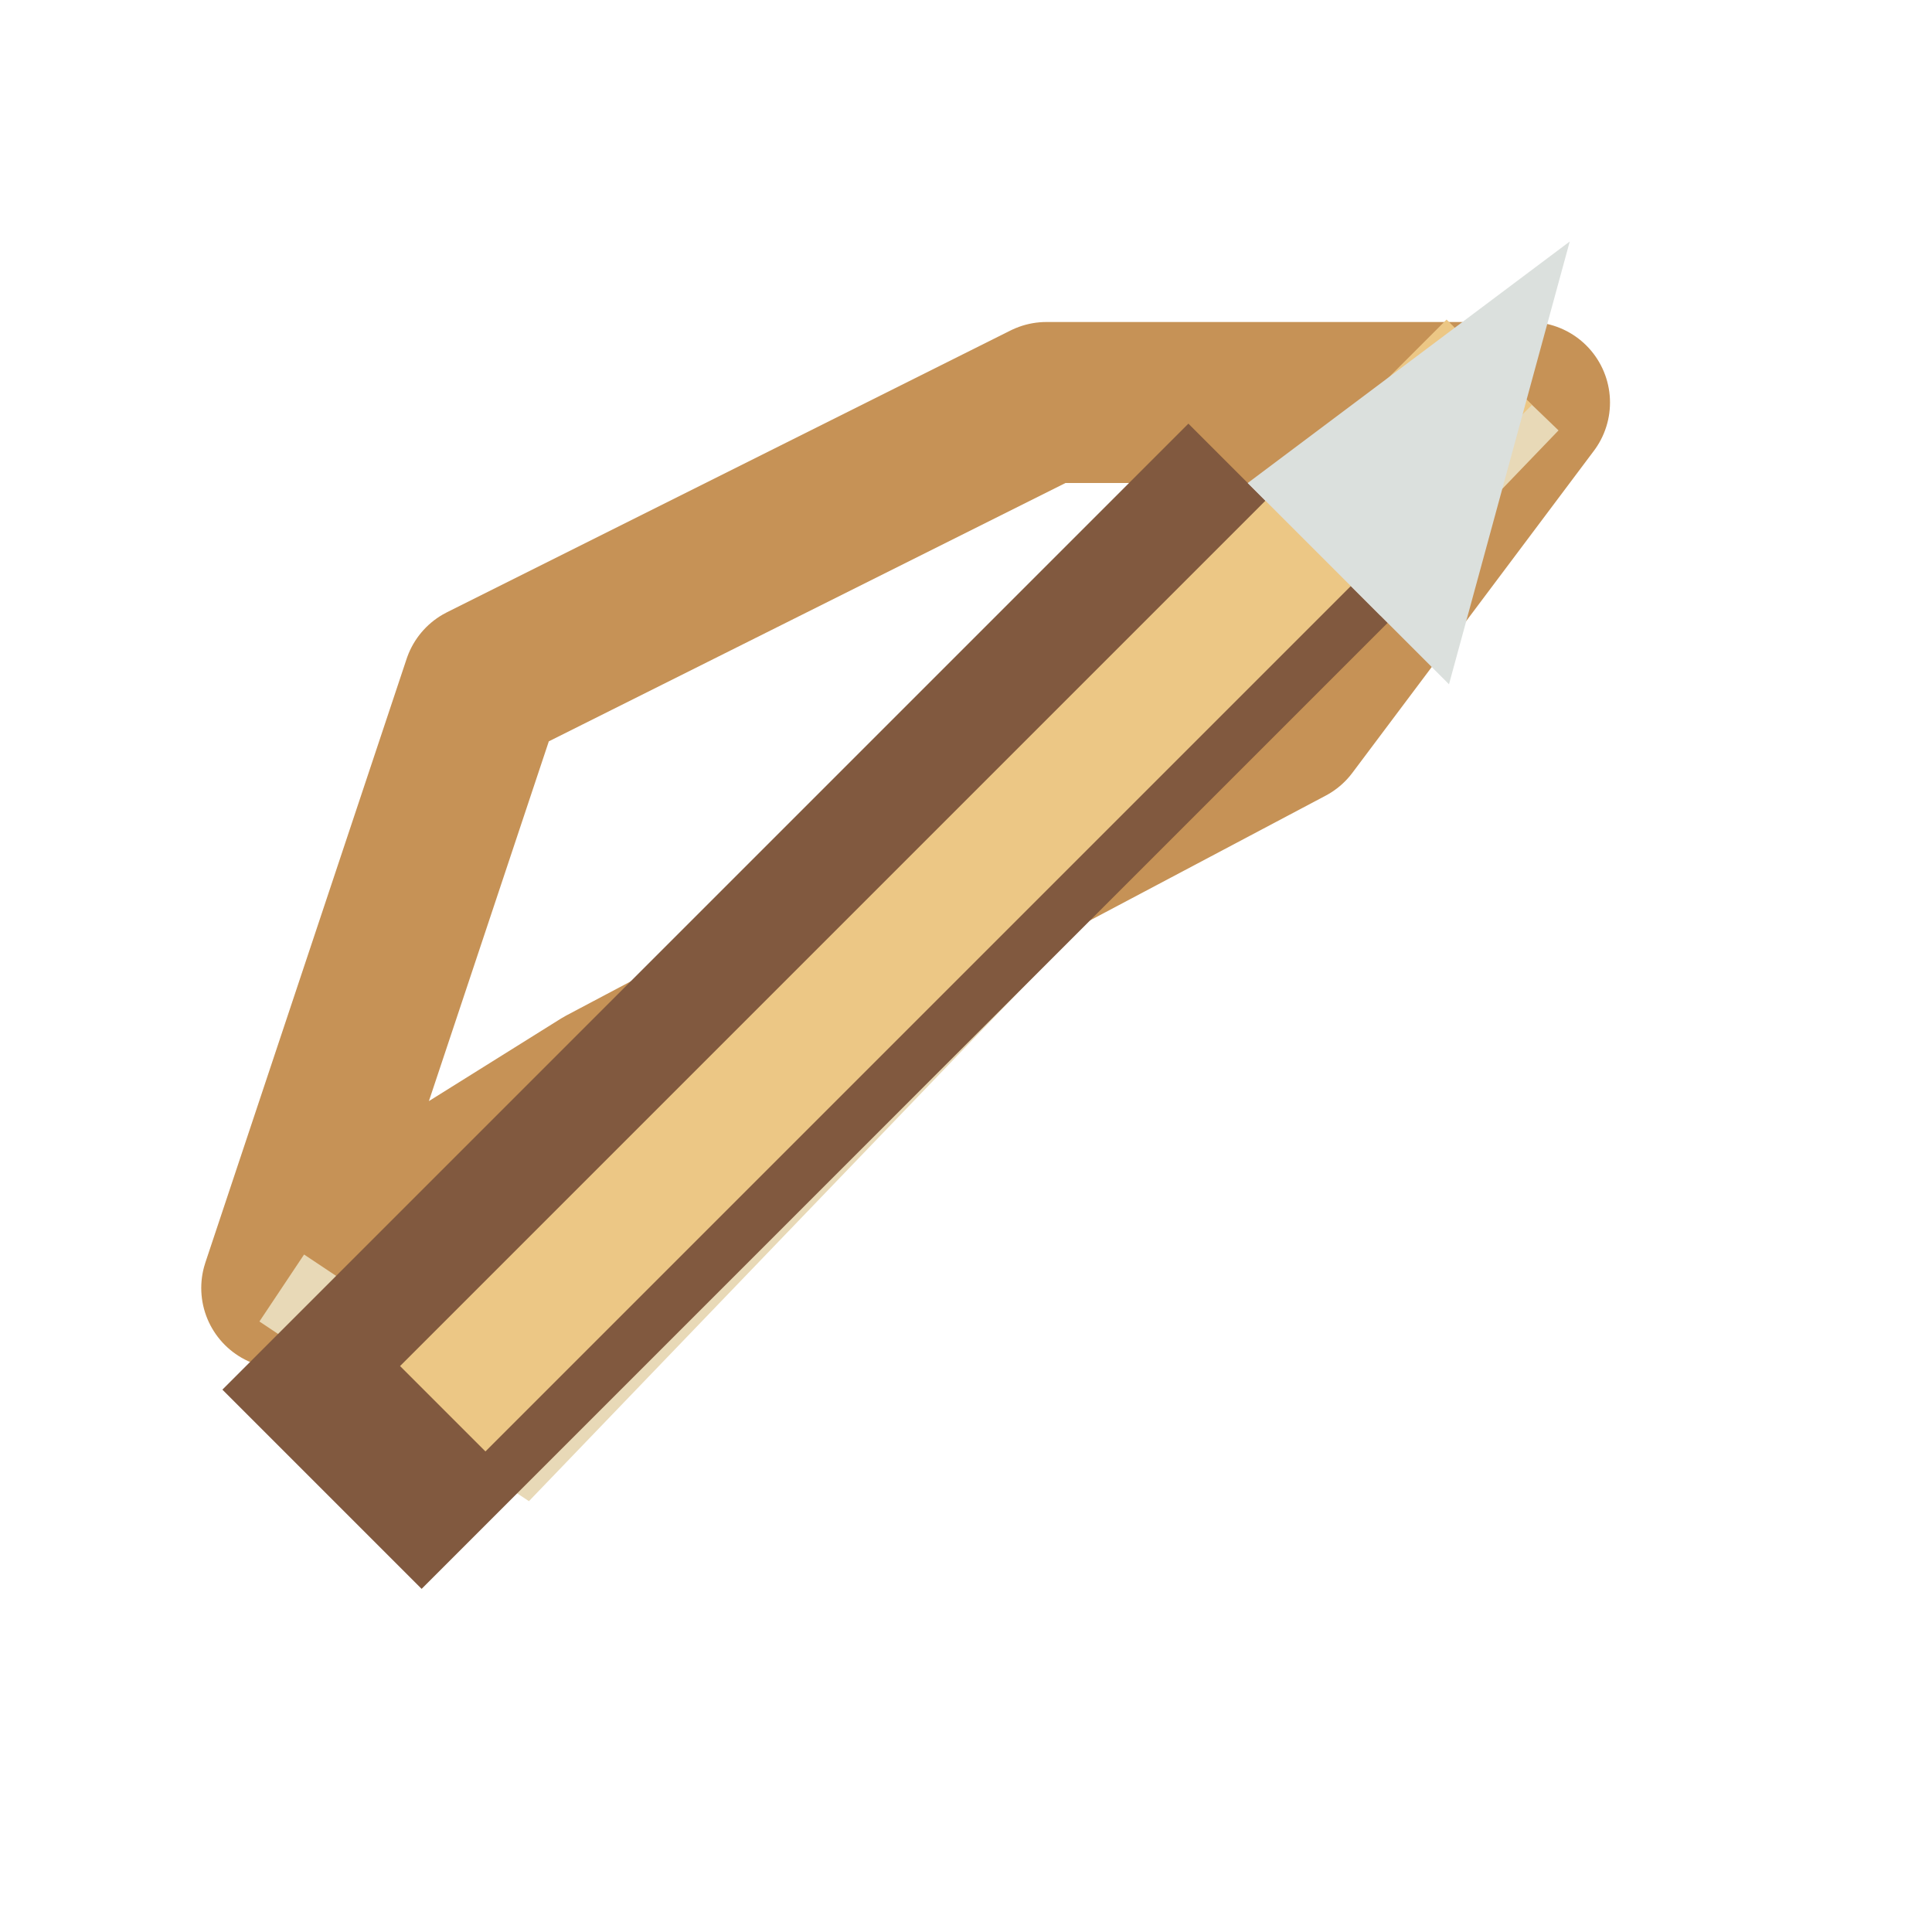
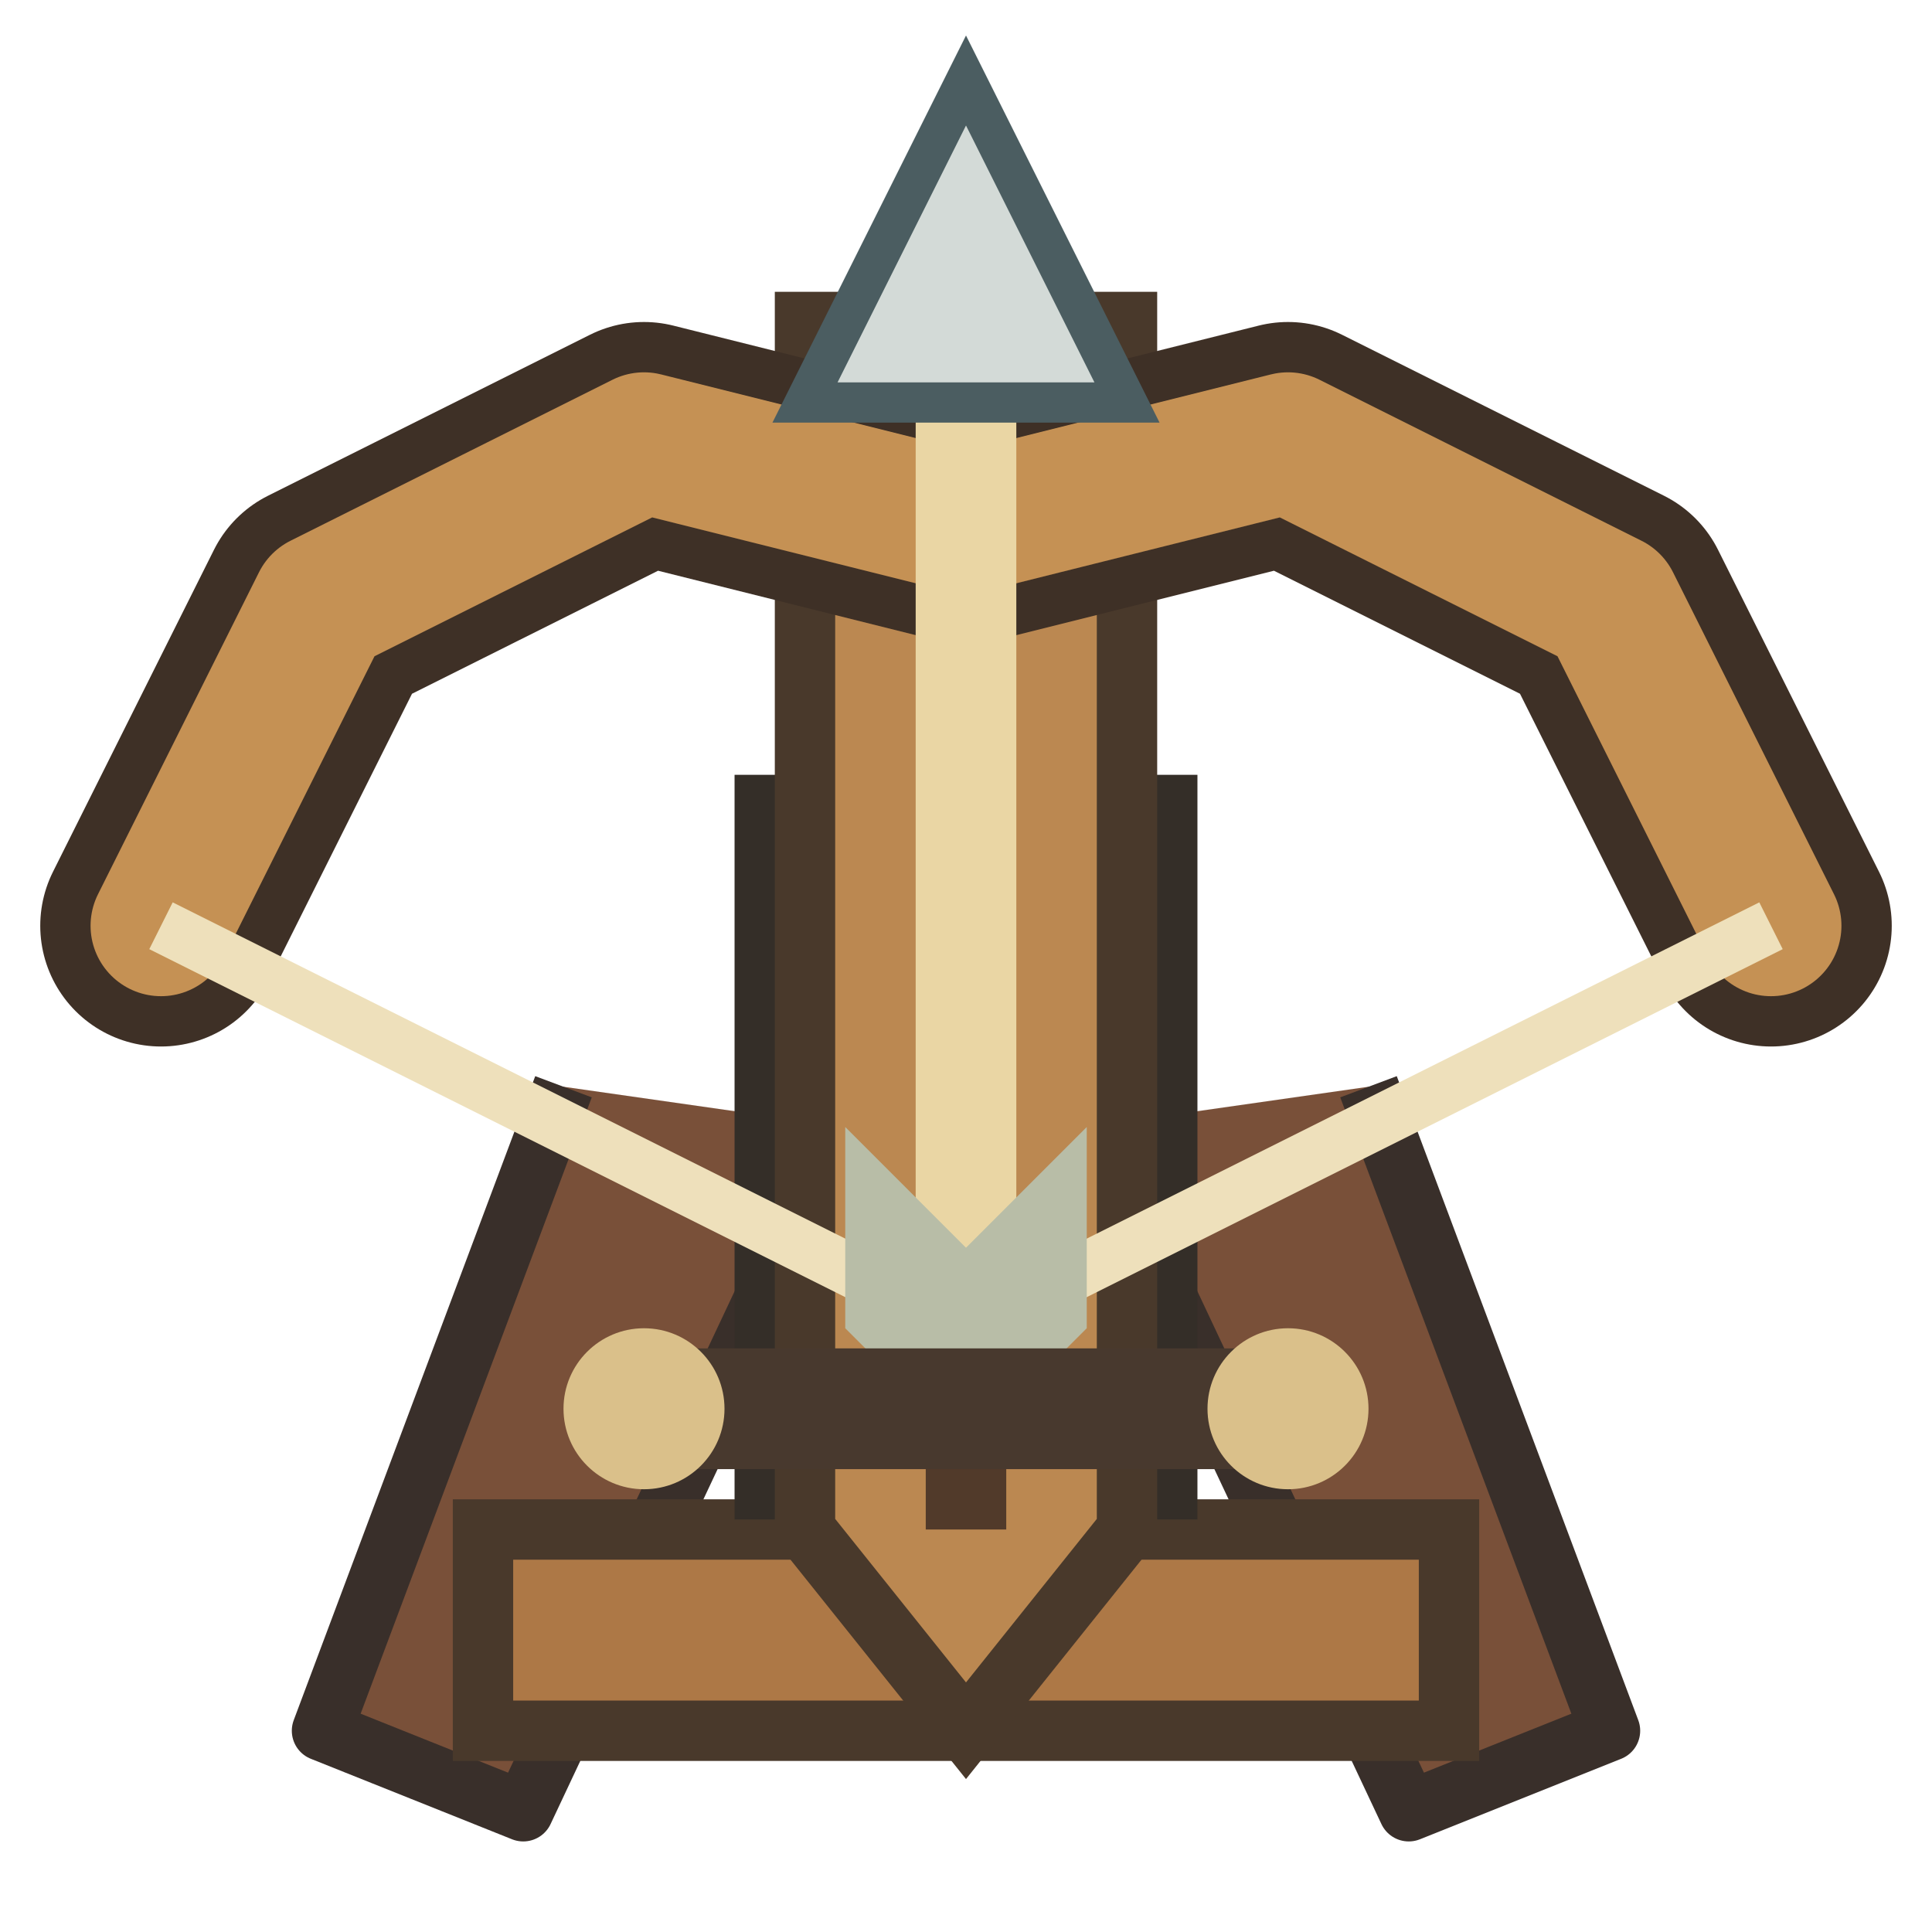
<svg xmlns="http://www.w3.org/2000/svg" viewBox="0 0 48 48" width="48" height="48">
-   <path d="M7 32 12 17 26 10 38 10 32 18 15 27Z" fill="none" stroke="#c69256" stroke-width="4" stroke-linejoin="round" />
-   <path d="M7 32 13 36 38 10" fill="none" stroke="#e8d9b7" stroke-width="2" />
-   <path d="m8 37 24-24" stroke="#81593f" stroke-width="7" />
-   <path d="m11 35 26-26" stroke="#ecc785" stroke-width="3" />
-   <path d="m39 6-3 11-5-5Z" fill="#dbe0dd" />
+   <path d="m14 27-6 16 5 2 8-17m13-1 6 16-5 2-8-17" fill="#795039" stroke="#392f2a" stroke-width="1.5" stroke-linejoin="round" />
+   <path d="M12 38h24v5H12z" fill="#ad7846" stroke="#49392b" stroke-width="1.5" />
+   <path d="M19 20h10v17H19z" fill="#694735" stroke="#342e28" stroke-width="1.5" />
+   <path d="M20 8h8v30l-4 5-4-5z" fill="#bb8851" stroke="#49392b" stroke-width="1.5" />
+   <path d="M24 10v28" stroke="#513a2a" stroke-width="2" />
+   <path d="M4 23 8 15 16 11 24 13 32 11 40 15 44 23" fill="none" stroke="#3e3026" stroke-width="6" stroke-linecap="round" stroke-linejoin="round" />
+   <path d="M4 23 8 15 16 11 24 13 32 11 40 15 44 23" fill="none" stroke="#c59154" stroke-width="3.5" stroke-linecap="round" stroke-linejoin="round" />
+   <path d="m4 23 20 10 20-10" fill="none" stroke="#eee0bb" stroke-width="1.3" />
+   <path d="M24 32V7" stroke="#ead6a4" stroke-width="2.5" />
+   <path d="m24 2-4 8h8z" fill="#d3dad7" stroke="#4b5d61" stroke-width="1" />
+   <path d="m21 28 3 3 3-3v5l-3 3-3-3z" fill="#b8bda7" />
+   <path d="M16 35h16" stroke="#48392e" stroke-width="3" />
+   <circle cx="16" cy="35" r="2" fill="#dac08a" />
+   <circle cx="32" cy="35" r="2" fill="#dac08a" />
</svg>
